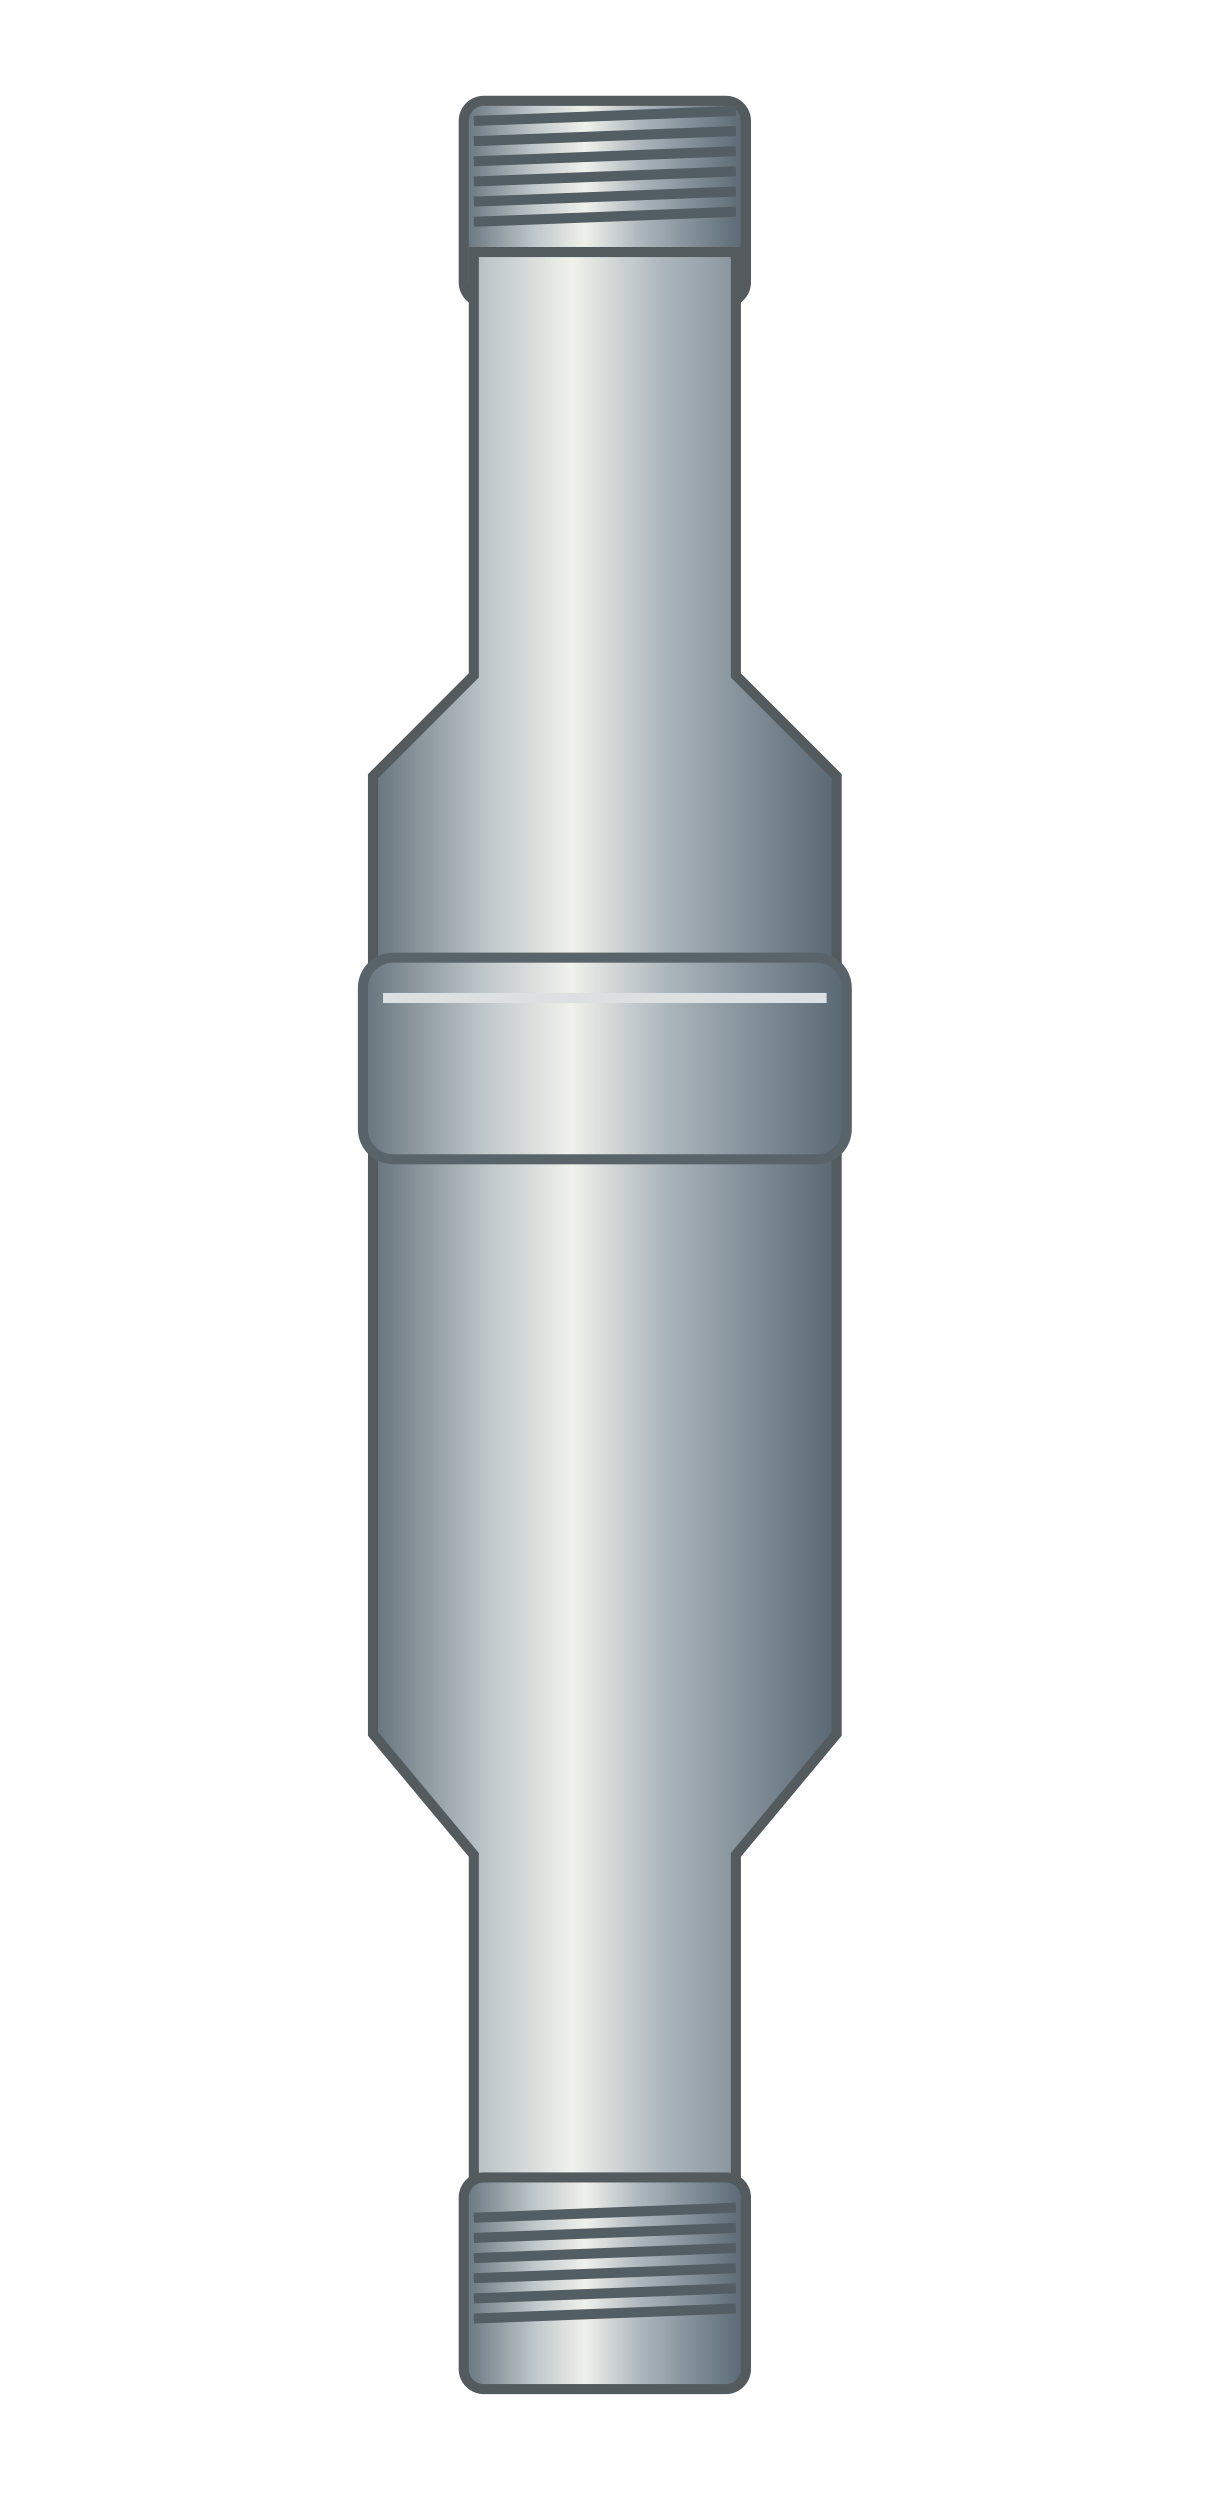
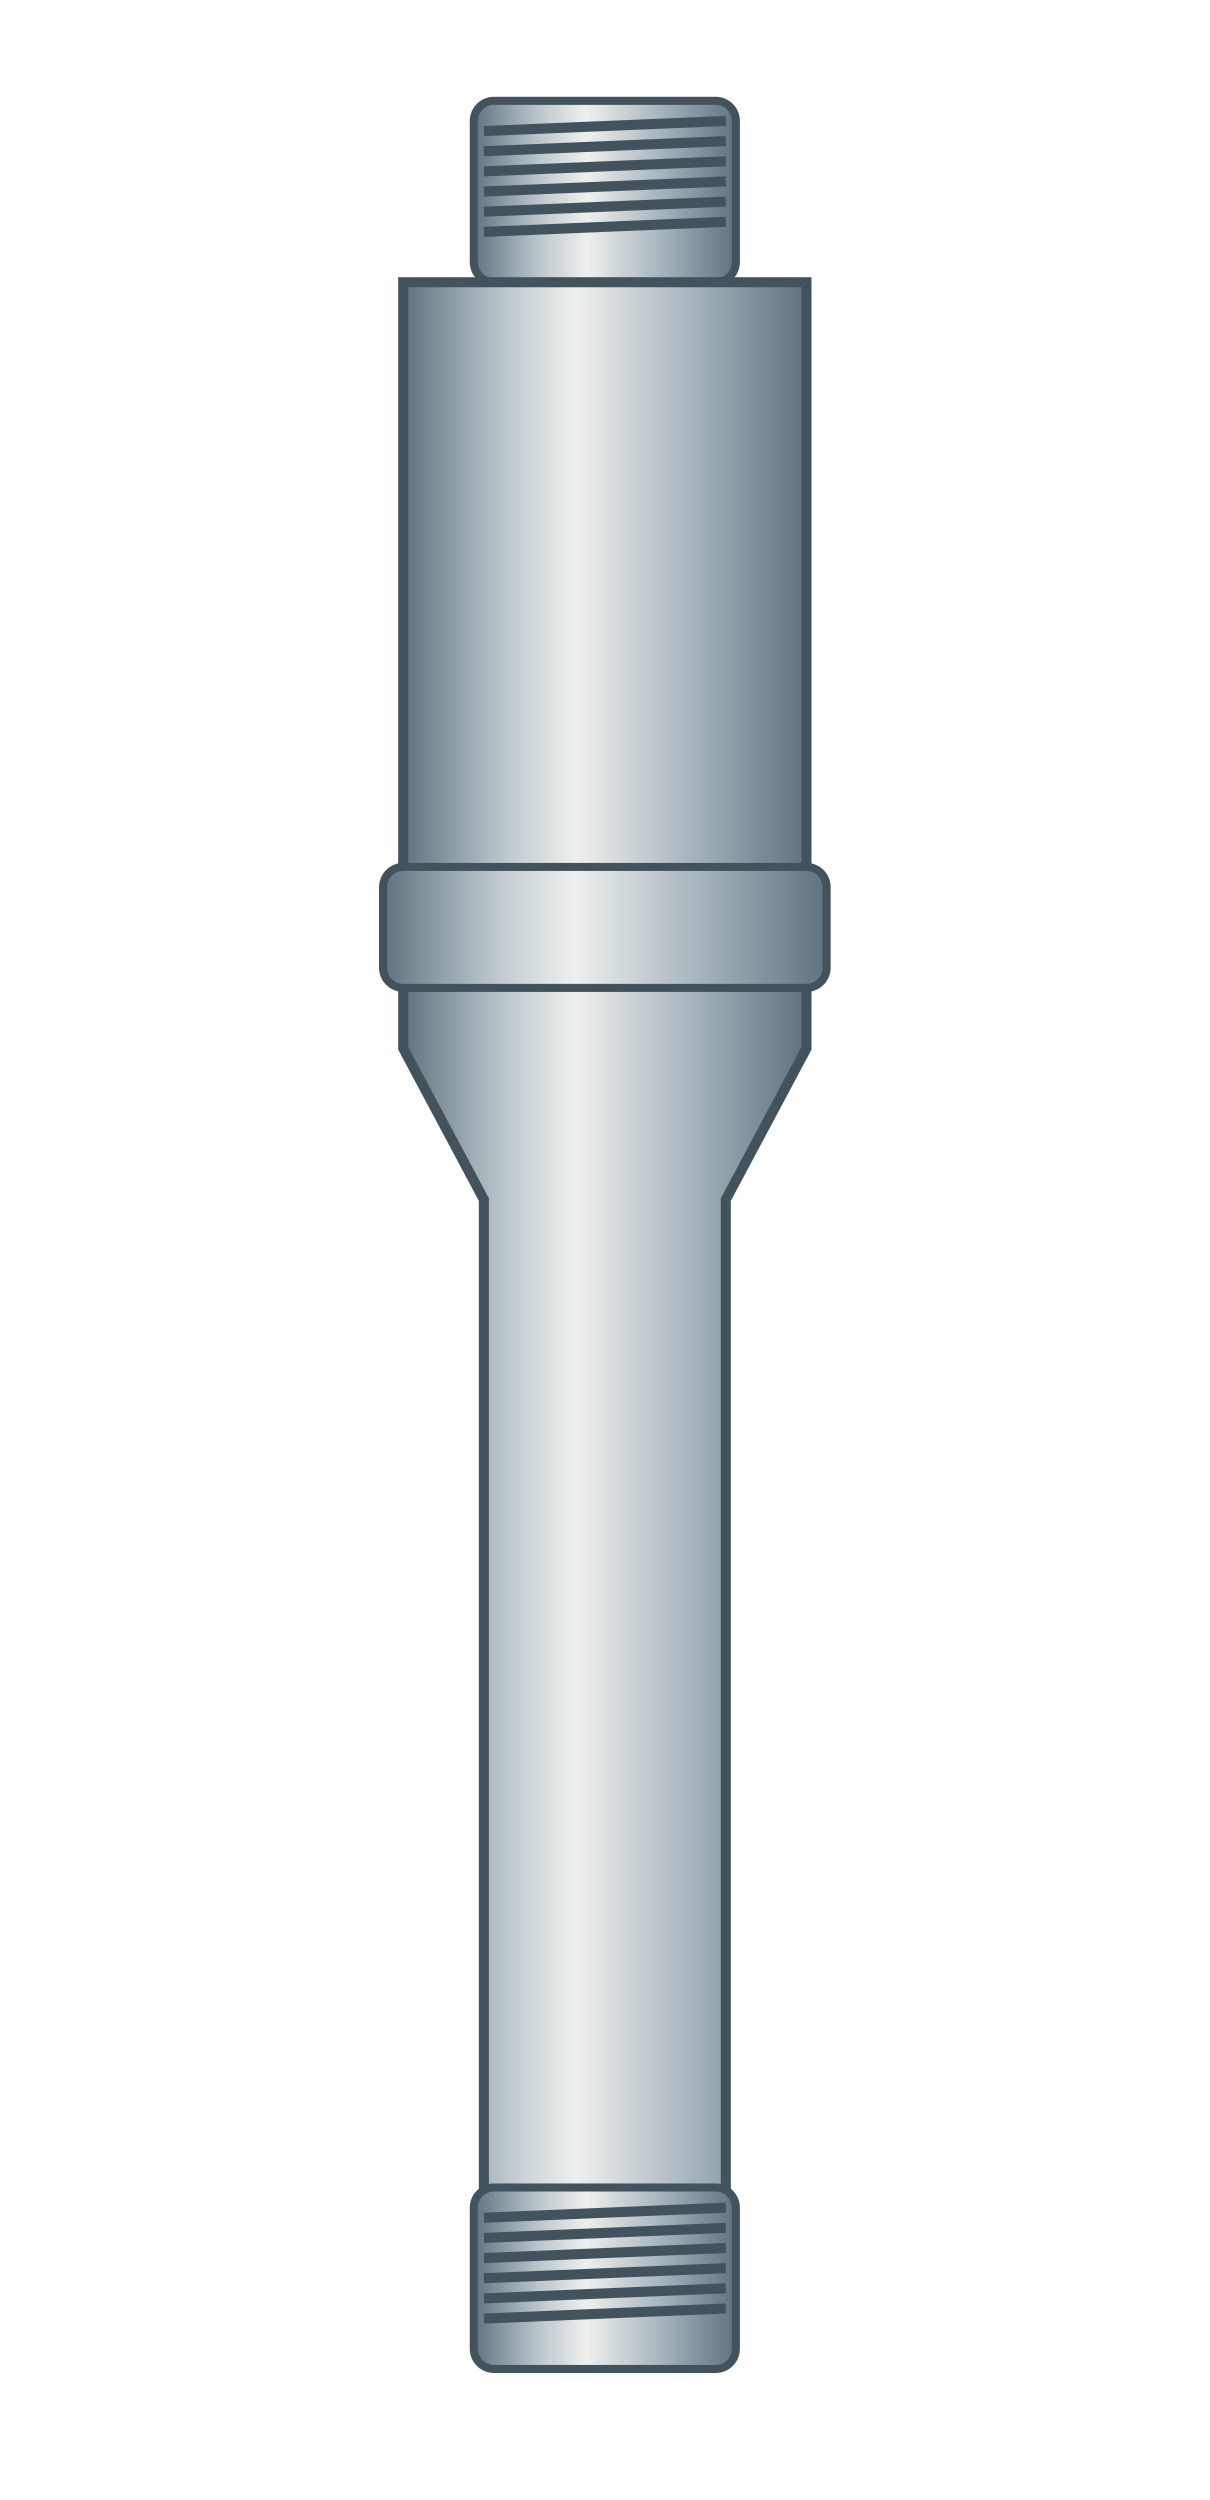
- <svg xmlns="http://www.w3.org/2000/svg" viewBox="0 0 120 248" role="img" aria-label="crossover technical illustration">
+ <svg xmlns="http://www.w3.org/2000/svg" viewBox="0 0 120 248" role="img" aria-label="crossover identification schematic">
  <defs>
-     <linearGradient id="asset-crossover-steel">
-       <stop stop-color="#66737c" />
-       <stop offset=".25" stop-color="#bec7ca" />
-       <stop offset=".43" stop-color="#f0f1eb" />
-       <stop offset=".63" stop-color="#abb5bc" />
-       <stop offset="1" stop-color="#586772" />
+     <linearGradient id="asset-crossover-metal">
+       <stop stop-color="#62737e" />
+       <stop offset=".25" stop-color="#bcc7cc" />
+       <stop offset=".43" stop-color="#eef0ee" />
+       <stop offset=".7" stop-color="#aab7bf" />
+       <stop offset="1" stop-color="#61727f" />
    </linearGradient>
  </defs>
-   <rect x="46" y="10" width="28" height="20" rx="2" fill="url(#asset-crossover-steel)" stroke="#535b5f" />
-   <path d="M47 12l26 -1" stroke="#535d64" />
-   <path d="M47 14l26 -1" stroke="#535d64" />
-   <path d="M47 16l26 -1" stroke="#535d64" />
-   <path d="M47 18l26 -1" stroke="#535d64" />
-   <path d="M47 20l26 -1" stroke="#535d64" />
-   <path d="M47 22l26 -1" stroke="#535d64" />
-   <path d="M47 25h26v42l10 10v95l-10 12v38H47v-38l-10-12V77l10-10z" fill="url(#asset-crossover-steel)" stroke="#535b5f" />
-   <rect x="36" y="95" width="48" height="20" rx="3" fill="url(#asset-crossover-steel)" stroke="#59636a" />
-   <path d="M38 99h44" stroke="#dce0e1" />
-   <rect x="46" y="216" width="28" height="21" rx="2" fill="url(#asset-crossover-steel)" stroke="#535b5f" />
-   <path d="M47 220l26 -1" stroke="#535d64" />
-   <path d="M47 222l26 -1" stroke="#535d64" />
-   <path d="M47 224l26 -1" stroke="#535d64" />
-   <path d="M47 226l26 -1" stroke="#535d64" />
-   <path d="M47 228l26 -1" stroke="#535d64" />
-   <path d="M47 230l26 -1" stroke="#535d64" />
+   <rect x="47" y="10" width="26" height="18" rx="2" fill="url(#asset-crossover-metal)" stroke="#43535d" stroke-width=".8" />
+   <path d="M48 13l24 -1" fill="none" stroke="#43535d" stroke-width="1" />
+   <path d="M48 15l24 -1" fill="none" stroke="#43535d" stroke-width="1" />
+   <path d="M48 17l24 -1" fill="none" stroke="#43535d" stroke-width="1" />
+   <path d="M48 19l24 -1" fill="none" stroke="#43535d" stroke-width="1" />
+   <path d="M48 21l24 -1" fill="none" stroke="#43535d" stroke-width="1" />
+   <path d="M48 23l24 -1" fill="none" stroke="#43535d" stroke-width="1" />
+   <path d="M40 28h40v76l-8 15v99H48v-99l-8-15z" fill="url(#asset-crossover-metal)" stroke="#43535d" stroke-width="1" />
+   <rect x="38" y="86" width="44" height="12" rx="2" fill="url(#asset-crossover-metal)" stroke="#43535d" stroke-width=".8" />
+   <rect x="47" y="217" width="26" height="18" rx="2" fill="url(#asset-crossover-metal)" stroke="#43535d" stroke-width=".8" />
+   <path d="M48 220l24 -1" fill="none" stroke="#43535d" stroke-width="1" />
+   <path d="M48 222l24 -1" fill="none" stroke="#43535d" stroke-width="1" />
+   <path d="M48 224l24 -1" fill="none" stroke="#43535d" stroke-width="1" />
+   <path d="M48 226l24 -1" fill="none" stroke="#43535d" stroke-width="1" />
+   <path d="M48 228l24 -1" fill="none" stroke="#43535d" stroke-width="1" />
+   <path d="M48 230l24 -1" fill="none" stroke="#43535d" stroke-width="1" />
</svg>
